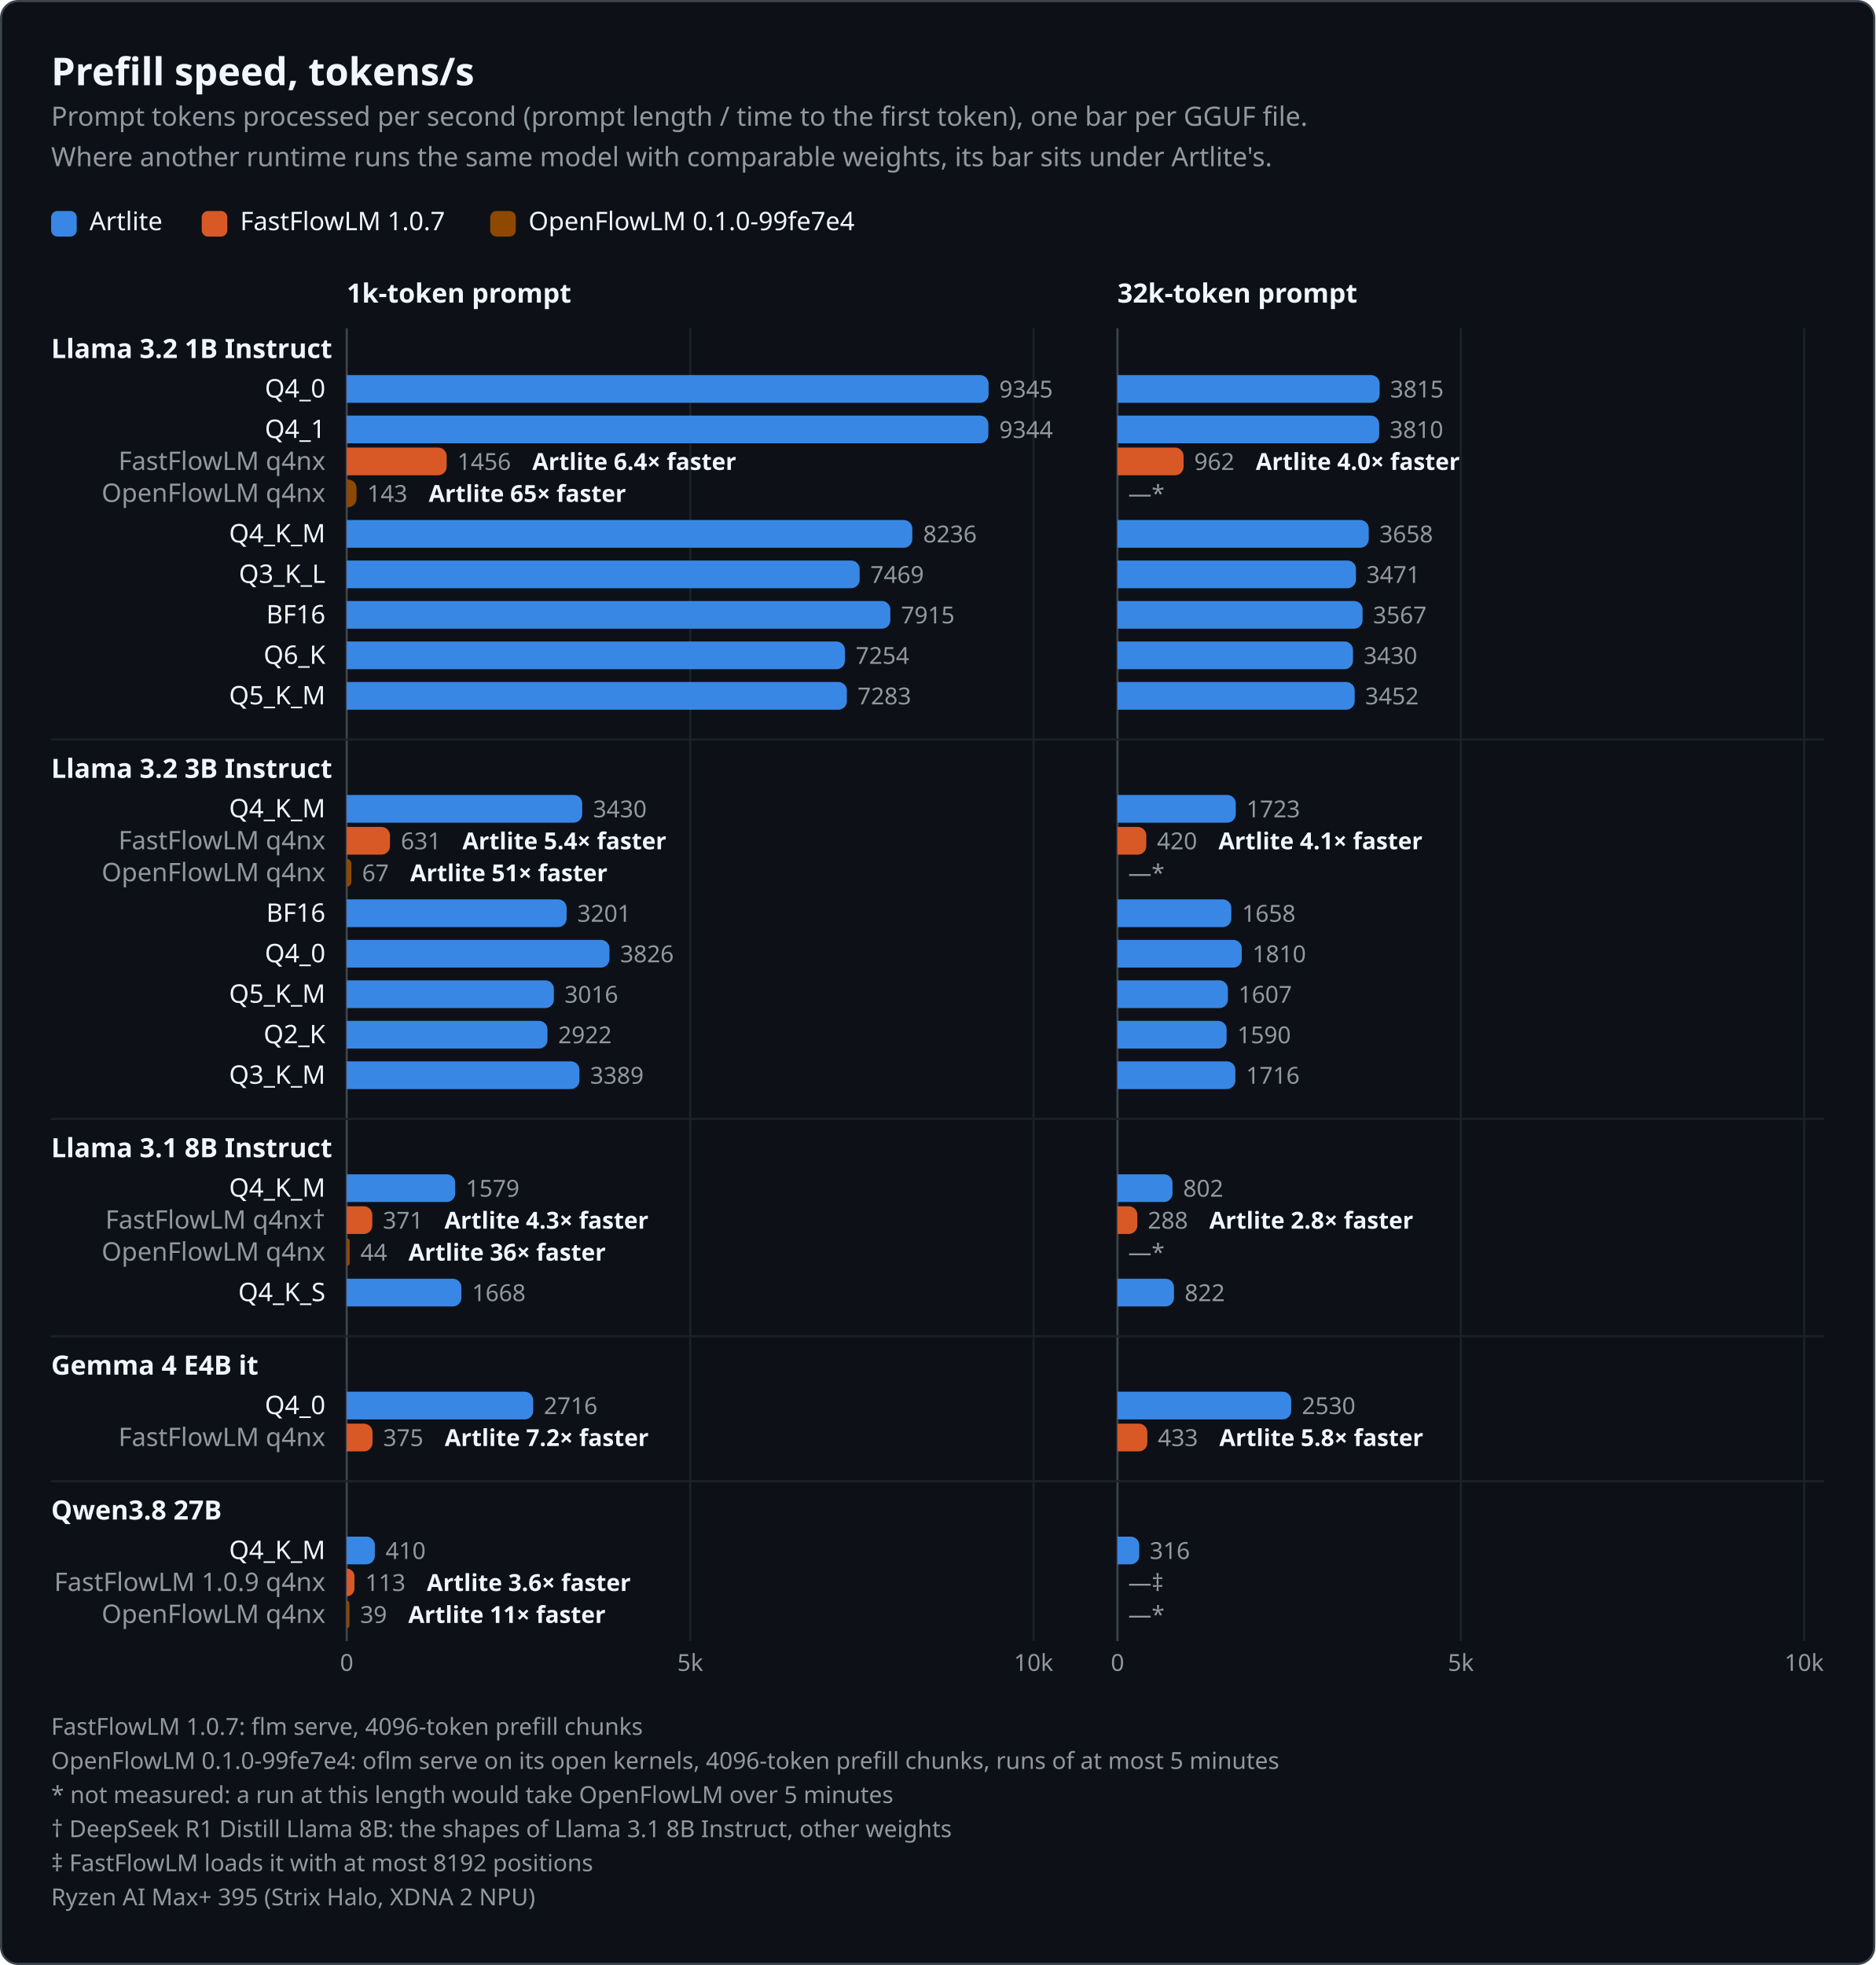
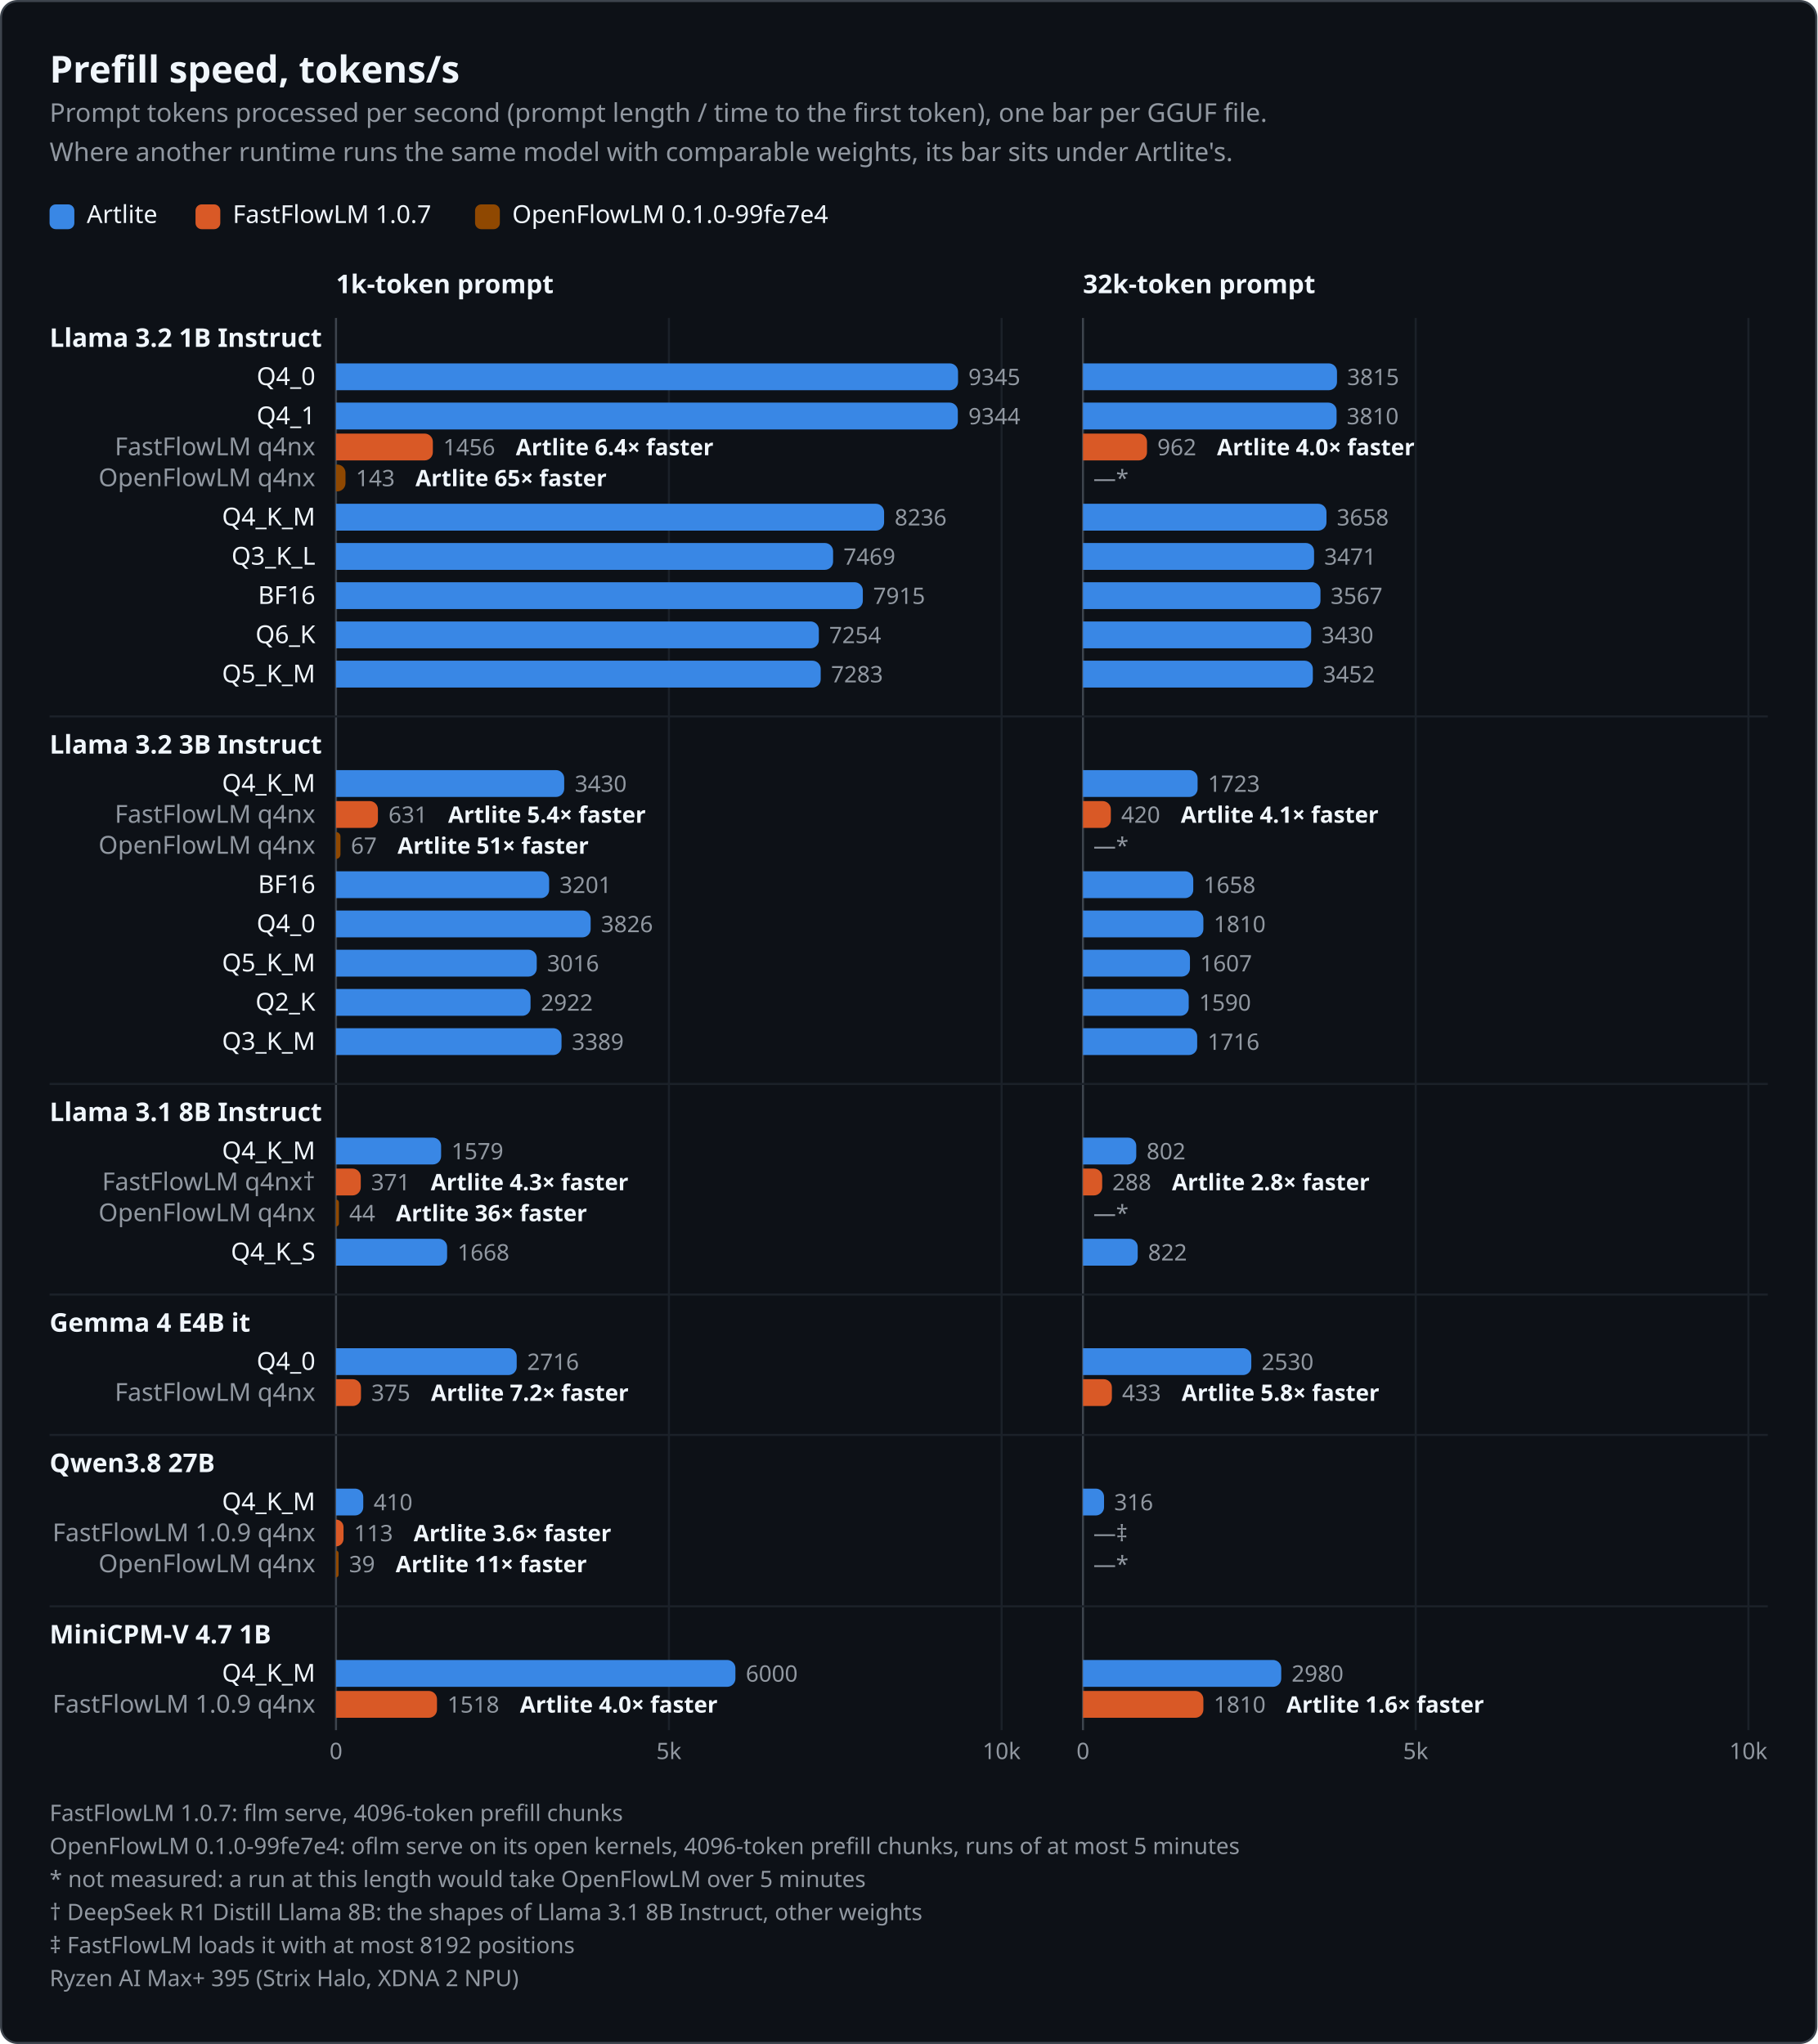
- <svg xmlns="http://www.w3.org/2000/svg" width="880" height="922" viewBox="0 0 880 922" role="img" aria-labelledby="t d">
+ <svg xmlns="http://www.w3.org/2000/svg" width="880" height="990" viewBox="0 0 880 990" role="img" aria-labelledby="t d">
  <style>text{font-family:-apple-system, BlinkMacSystemFont, "Segoe UI", "Noto Sans", Helvetica, Arial, sans-serif;font-size:11px;fill:#9198a1;font-variant-numeric:tabular-nums}.title{font-size:18px;font-weight:600;fill:#f0f6fc}.sub{font-size:12.5px}.h{font-size:12.5px;font-weight:600;fill:#f0f6fc}.lbl{font-size:12px;fill:#f0f6fc}.lbl2{font-size:12px}.strong{font-weight:600;fill:#f0f6fc}.muted{fill:#6e7681}.small{font-size:10px}.halo{paint-order:stroke;stroke:#0d1117;stroke-width:3px;stroke-linejoin:round}.grid{stroke:#1b2129}.axis{stroke:#3d444d}.guide{stroke:#2d333b}.bracket{stroke:#9198a1;fill:none}.ft{fill:#1c5cab}.f0{fill:#3987e5}.l0{stroke:#3987e5;stroke-width:2;fill:none;stroke-linejoin:round;stroke-linecap:round}.d0{fill:#3987e5;stroke:#0d1117;stroke-width:1.5}.b0{fill:#3987e5;fill-opacity:.16}.f1{fill:#d95926}.l1{stroke:#d95926;stroke-width:2;fill:none;stroke-linejoin:round;stroke-linecap:round}.d1{fill:#d95926;stroke:#0d1117;stroke-width:1.5}.b1{fill:#d95926;fill-opacity:.16}.f2{fill:#199e70}.l2{stroke:#199e70;stroke-width:2;fill:none;stroke-linejoin:round;stroke-linecap:round}.d2{fill:#199e70;stroke:#0d1117;stroke-width:1.5}.b2{fill:#199e70;fill-opacity:.16}.f3{fill:#8f4801}.l3{stroke:#8f4801;stroke-width:2;fill:none;stroke-linejoin:round;stroke-linecap:round}.d3{fill:#8f4801;stroke:#0d1117;stroke-width:1.5}.b3{fill:#8f4801;fill-opacity:.16}</style>
-   <rect x="0.5" y="0.5" width="879" height="921" rx="8" fill="#0d1117" stroke="#3d444d" />
+   <rect x="0.5" y="0.5" width="879" height="989" rx="8" fill="#0d1117" stroke="#3d444d" />
  <text x="24.0" y="40.0" class="title">Prefill speed, tokens/s</text>
  <text x="24.0" y="59.0" class="sub">Prompt tokens processed per second (prompt length / time to the first token), one bar per GGUF file.</text>
  <text x="24.0" y="78.0" class="sub">Where another runtime runs the same model with comparable weights, its bar sits under Artlite's.</text>
  <rect x="24" y="99" width="12" height="12" rx="3" class="f0" />
  <text x="42.0" y="108.0" class="lbl">Artlite</text>
  <rect x="94.672" y="99" width="12" height="12" rx="3" class="f1" />
  <text x="112.7" y="108.0" class="lbl">FastFlowLM 1.0.7</text>
  <rect x="230.036" y="99" width="12" height="12" rx="3" class="f3" />
  <text x="248.0" y="108.0" class="lbl">OpenFlowLM 0.1.0-99fe7e4</text>
  <text x="162.7" y="142.0" class="h">1k-token prompt</text>
  <text x="524.4" y="142.0" class="h">32k-token prompt</text>
-   <line x1="162.7" y1="154.0" x2="162.7" y2="770.0" class="axis" />
-   <text x="162.7" y="784.0" text-anchor="middle">0</text>
-   <line x1="323.9" y1="154.0" x2="323.9" y2="770.0" class="grid" />
-   <text x="323.9" y="784.0" text-anchor="middle">5k</text>
-   <line x1="485.0" y1="154.0" x2="485.0" y2="770.0" class="grid" />
-   <text x="485.0" y="784.0" text-anchor="middle">10k</text>
-   <line x1="524.4" y1="154.0" x2="524.4" y2="770.0" class="axis" />
-   <text x="524.4" y="784.0" text-anchor="middle">0</text>
-   <line x1="685.5" y1="154.0" x2="685.5" y2="770.0" class="grid" />
-   <text x="685.5" y="784.0" text-anchor="middle">5k</text>
-   <line x1="846.6" y1="154.0" x2="846.6" y2="770.0" class="grid" />
-   <text x="846.6" y="784.0" text-anchor="middle">10k</text>
+   <line x1="162.7" y1="154.0" x2="162.7" y2="838.0" class="axis" />
+   <text x="162.7" y="852.0" text-anchor="middle">0</text>
+   <line x1="323.9" y1="154.0" x2="323.9" y2="838.0" class="grid" />
+   <text x="323.9" y="852.0" text-anchor="middle">5k</text>
+   <line x1="485.0" y1="154.0" x2="485.0" y2="838.0" class="grid" />
+   <text x="485.0" y="852.0" text-anchor="middle">10k</text>
+   <line x1="524.4" y1="154.0" x2="524.4" y2="838.0" class="axis" />
+   <text x="524.4" y="852.0" text-anchor="middle">0</text>
+   <line x1="685.5" y1="154.0" x2="685.5" y2="838.0" class="grid" />
+   <text x="685.5" y="852.0" text-anchor="middle">5k</text>
+   <line x1="846.6" y1="154.0" x2="846.6" y2="838.0" class="grid" />
+   <text x="846.6" y="852.0" text-anchor="middle">10k</text>
  <text x="24" y="168.0" class="h">Llama 3.2 1B Instruct</text>
  <text x="152.7" y="186.5" text-anchor="end" class="lbl">Q4_0</text>
  <path d="M162.7,176.0h297.2a4.0,4.0 0 0 1 4.0,4.0v5.0a4.0,4.0 0 0 1 -4.0,4.0h-297.2z" class="f0" />
  <text x="468.9" y="186.5">9345</text>
  <path d="M524.4,176.0h119.0a4.0,4.0 0 0 1 4.0,4.0v5.0a4.0,4.0 0 0 1 -4.0,4.0h-119.0z" class="f0" />
  <text x="652.3" y="186.5">3815</text>
  <text x="152.7" y="205.5" text-anchor="end" class="lbl">Q4_1</text>
  <path d="M162.7,195.0h297.1a4.0,4.0 0 0 1 4.0,4.0v5.0a4.0,4.0 0 0 1 -4.0,4.0h-297.1z" class="f0" />
  <text x="468.9" y="205.5">9344</text>
  <path d="M524.4,195.0h118.8a4.0,4.0 0 0 1 4.0,4.0v5.0a4.0,4.0 0 0 1 -4.0,4.0h-118.8z" class="f0" />
  <text x="652.1" y="205.5">3810</text>
  <text x="152.7" y="220.5" text-anchor="end" class="lbl2">FastFlowLM q4nx</text>
  <path d="M162.7,210.0h42.9a4.0,4.0 0 0 1 4.0,4.0v5.0a4.0,4.0 0 0 1 -4.0,4.0h-42.9z" class="f1" />
  <text x="214.6" y="220.5">1456<tspan dx="10" class="strong">Artlite 6.4× faster</tspan>
  </text>
  <path d="M524.4,210.0h27.0a4.0,4.0 0 0 1 4.0,4.0v5.0a4.0,4.0 0 0 1 -4.0,4.0h-27.0z" class="f1" />
  <text x="560.4" y="220.5">962<tspan dx="10" class="strong">Artlite 4.0× faster</tspan>
  </text>
  <text x="152.7" y="235.5" text-anchor="end" class="lbl2">OpenFlowLM q4nx</text>
  <path d="M162.7,225.0h0.6a4.0,4.0 0 0 1 4.0,4.0v5.0a4.0,4.0 0 0 1 -4.0,4.0h-0.6z" class="f3" />
  <text x="172.3" y="235.5">143<tspan dx="10" class="strong">Artlite 65× faster</tspan>
  </text>
  <text x="529.4" y="235.5">—*</text>
  <text x="152.7" y="254.5" text-anchor="end" class="lbl">Q4_K_M</text>
  <path d="M162.7,244.0h261.4a4.0,4.0 0 0 1 4.0,4.0v5.0a4.0,4.0 0 0 1 -4.0,4.0h-261.4z" class="f0" />
  <text x="433.2" y="254.5">8236</text>
  <path d="M524.4,244.0h113.9a4.0,4.0 0 0 1 4.0,4.0v5.0a4.0,4.0 0 0 1 -4.0,4.0h-113.9z" class="f0" />
  <text x="647.3" y="254.5">3658</text>
  <text x="152.7" y="273.5" text-anchor="end" class="lbl">Q3_K_L</text>
  <path d="M162.7,263.0h236.7a4.0,4.0 0 0 1 4.0,4.0v5.0a4.0,4.0 0 0 1 -4.0,4.0h-236.7z" class="f0" />
  <text x="408.4" y="273.5">7469</text>
  <path d="M524.4,263.0h107.9a4.0,4.0 0 0 1 4.0,4.0v5.0a4.0,4.0 0 0 1 -4.0,4.0h-107.9z" class="f0" />
  <text x="641.2" y="273.5">3471</text>
  <text x="152.7" y="292.5" text-anchor="end" class="lbl">BF16</text>
  <path d="M162.7,282.0h251.1a4.0,4.0 0 0 1 4.0,4.0v5.0a4.0,4.0 0 0 1 -4.0,4.0h-251.1z" class="f0" />
  <text x="422.8" y="292.5">7915</text>
  <path d="M524.4,282.0h111.0a4.0,4.0 0 0 1 4.0,4.0v5.0a4.0,4.0 0 0 1 -4.0,4.0h-111.0z" class="f0" />
  <text x="644.3" y="292.5">3567</text>
  <text x="152.7" y="311.5" text-anchor="end" class="lbl">Q6_K</text>
  <path d="M162.7,301.0h229.8a4.0,4.0 0 0 1 4.0,4.0v5.0a4.0,4.0 0 0 1 -4.0,4.0h-229.8z" class="f0" />
  <text x="401.5" y="311.5">7254</text>
  <path d="M524.4,301.0h106.5a4.0,4.0 0 0 1 4.0,4.0v5.0a4.0,4.0 0 0 1 -4.0,4.0h-106.5z" class="f0" />
  <text x="639.9" y="311.5">3430</text>
  <text x="152.7" y="330.5" text-anchor="end" class="lbl">Q5_K_M</text>
  <path d="M162.7,320.0h230.7a4.0,4.0 0 0 1 4.0,4.0v5.0a4.0,4.0 0 0 1 -4.0,4.0h-230.7z" class="f0" />
  <text x="402.4" y="330.5">7283</text>
  <path d="M524.4,320.0h107.3a4.0,4.0 0 0 1 4.0,4.0v5.0a4.0,4.0 0 0 1 -4.0,4.0h-107.3z" class="f0" />
  <text x="640.6" y="330.5">3452</text>
  <line x1="24" y1="347.0" x2="856" y2="347.0" class="grid" />
  <text x="24" y="365.0" class="h">Llama 3.2 3B Instruct</text>
  <text x="152.7" y="383.5" text-anchor="end" class="lbl">Q4_K_M</text>
  <path d="M162.7,373.0h106.5a4.0,4.0 0 0 1 4.0,4.0v5.0a4.0,4.0 0 0 1 -4.0,4.0h-106.5z" class="f0" />
  <text x="278.3" y="383.5">3430</text>
  <path d="M524.4,373.0h51.5a4.0,4.0 0 0 1 4.0,4.0v5.0a4.0,4.0 0 0 1 -4.0,4.0h-51.5z" class="f0" />
  <text x="584.9" y="383.5">1723</text>
  <text x="152.7" y="398.5" text-anchor="end" class="lbl2">FastFlowLM q4nx</text>
  <path d="M162.7,388.0h16.3a4.0,4.0 0 0 1 4.0,4.0v5.0a4.0,4.0 0 0 1 -4.0,4.0h-16.3z" class="f1" />
  <text x="188.1" y="398.5">631<tspan dx="10" class="strong">Artlite 5.4× faster</tspan>
  </text>
  <path d="M524.4,388.0h9.5a4.0,4.0 0 0 1 4.0,4.0v5.0a4.0,4.0 0 0 1 -4.0,4.0h-9.5z" class="f1" />
  <text x="542.9" y="398.5">420<tspan dx="10" class="strong">Artlite 4.1× faster</tspan>
  </text>
  <text x="152.7" y="413.5" text-anchor="end" class="lbl2">OpenFlowLM q4nx</text>
  <path d="M162.7,403.0h0.0a2.159,2.159 0 0 1 2.159,2.159v8.7a2.159,2.159 0 0 1 -2.159,2.159h0.0z" class="f3" />
  <text x="169.9" y="413.5">67<tspan dx="10" class="strong">Artlite 51× faster</tspan>
  </text>
  <text x="529.4" y="413.5">—*</text>
  <text x="152.7" y="432.5" text-anchor="end" class="lbl">BF16</text>
  <path d="M162.7,422.0h99.2a4.0,4.0 0 0 1 4.0,4.0v5.0a4.0,4.0 0 0 1 -4.0,4.0h-99.2z" class="f0" />
  <text x="270.9" y="432.5">3201</text>
  <path d="M524.4,422.0h49.4a4.0,4.0 0 0 1 4.0,4.0v5.0a4.0,4.0 0 0 1 -4.0,4.0h-49.4z" class="f0" />
  <text x="582.8" y="432.5">1658</text>
  <text x="152.7" y="451.5" text-anchor="end" class="lbl">Q4_0</text>
  <path d="M162.7,441.0h119.3a4.0,4.0 0 0 1 4.0,4.0v5.0a4.0,4.0 0 0 1 -4.0,4.0h-119.3z" class="f0" />
  <text x="291.0" y="451.5">3826</text>
  <path d="M524.4,441.0h54.3a4.0,4.0 0 0 1 4.0,4.0v5.0a4.0,4.0 0 0 1 -4.0,4.0h-54.3z" class="f0" />
  <text x="587.7" y="451.5">1810</text>
  <text x="152.7" y="470.5" text-anchor="end" class="lbl">Q5_K_M</text>
  <path d="M162.7,460.0h93.2a4.0,4.0 0 0 1 4.0,4.0v5.0a4.0,4.0 0 0 1 -4.0,4.0h-93.2z" class="f0" />
  <text x="264.9" y="470.5">3016</text>
  <path d="M524.4,460.0h47.8a4.0,4.0 0 0 1 4.0,4.0v5.0a4.0,4.0 0 0 1 -4.0,4.0h-47.8z" class="f0" />
  <text x="581.1" y="470.5">1607</text>
  <text x="152.7" y="489.5" text-anchor="end" class="lbl">Q2_K</text>
  <path d="M162.7,479.0h90.2a4.0,4.0 0 0 1 4.0,4.0v5.0a4.0,4.0 0 0 1 -4.0,4.0h-90.2z" class="f0" />
  <text x="261.9" y="489.5">2922</text>
  <path d="M524.4,479.0h47.2a4.0,4.0 0 0 1 4.0,4.0v5.0a4.0,4.0 0 0 1 -4.0,4.0h-47.2z" class="f0" />
  <text x="580.6" y="489.5">1590</text>
  <text x="152.7" y="508.5" text-anchor="end" class="lbl">Q3_K_M</text>
  <path d="M162.7,498.0h105.2a4.0,4.0 0 0 1 4.0,4.0v5.0a4.0,4.0 0 0 1 -4.0,4.0h-105.2z" class="f0" />
  <text x="276.9" y="508.5">3389</text>
  <path d="M524.4,498.0h51.3a4.0,4.0 0 0 1 4.0,4.0v5.0a4.0,4.0 0 0 1 -4.0,4.0h-51.3z" class="f0" />
  <text x="584.7" y="508.5">1716</text>
  <line x1="24" y1="525.0" x2="856" y2="525.0" class="grid" />
  <text x="24" y="543.0" class="h">Llama 3.1 8B Instruct</text>
  <text x="152.7" y="561.5" text-anchor="end" class="lbl">Q4_K_M</text>
  <path d="M162.7,551.0h46.9a4.0,4.0 0 0 1 4.0,4.0v5.0a4.0,4.0 0 0 1 -4.0,4.0h-46.9z" class="f0" />
  <text x="218.6" y="561.5">1579</text>
  <path d="M524.4,551.0h21.8a4.0,4.0 0 0 1 4.0,4.0v5.0a4.0,4.0 0 0 1 -4.0,4.0h-21.8z" class="f0" />
  <text x="555.2" y="561.5">802</text>
  <text x="152.7" y="576.5" text-anchor="end" class="lbl2">FastFlowLM q4nx†</text>
  <path d="M162.7,566.0h8.0a4.0,4.0 0 0 1 4.0,4.0v5.0a4.0,4.0 0 0 1 -4.0,4.0h-8.0z" class="f1" />
  <text x="179.7" y="576.5">371<tspan dx="10" class="strong">Artlite 4.3× faster</tspan>
  </text>
  <path d="M524.4,566.0h5.3a4.0,4.0 0 0 1 4.0,4.0v5.0a4.0,4.0 0 0 1 -4.0,4.0h-5.3z" class="f1" />
  <text x="538.6" y="576.5">288<tspan dx="10" class="strong">Artlite 2.8× faster</tspan>
  </text>
  <text x="152.7" y="591.5" text-anchor="end" class="lbl2">OpenFlowLM q4nx</text>
  <path d="M162.7,581.0h0.0a1.418,1.418 0 0 1 1.418,1.418v10.2a1.418,1.418 0 0 1 -1.418,1.418h0.0z" class="f3" />
  <text x="169.1" y="591.5">44<tspan dx="10" class="strong">Artlite 36× faster</tspan>
  </text>
  <text x="529.4" y="591.5">—*</text>
  <text x="152.7" y="610.5" text-anchor="end" class="lbl">Q4_K_S</text>
  <path d="M162.7,600.0h49.8a4.0,4.0 0 0 1 4.0,4.0v5.0a4.0,4.0 0 0 1 -4.0,4.0h-49.8z" class="f0" />
  <text x="221.5" y="610.5">1668</text>
  <path d="M524.4,600.0h22.5a4.0,4.0 0 0 1 4.0,4.0v5.0a4.0,4.0 0 0 1 -4.0,4.0h-22.5z" class="f0" />
  <text x="555.9" y="610.5">822</text>
  <line x1="24" y1="627.0" x2="856" y2="627.0" class="grid" />
  <text x="24" y="645.0" class="h">Gemma 4 E4B it</text>
  <text x="152.7" y="663.5" text-anchor="end" class="lbl">Q4_0</text>
  <path d="M162.7,653.0h83.5a4.0,4.0 0 0 1 4.0,4.0v5.0a4.0,4.0 0 0 1 -4.0,4.0h-83.5z" class="f0" />
  <text x="255.2" y="663.5">2716</text>
  <path d="M524.4,653.0h77.5a4.0,4.0 0 0 1 4.0,4.0v5.0a4.0,4.0 0 0 1 -4.0,4.0h-77.5z" class="f0" />
  <text x="610.9" y="663.5">2530</text>
  <text x="152.7" y="678.5" text-anchor="end" class="lbl2">FastFlowLM q4nx</text>
  <path d="M162.7,668.0h8.1a4.0,4.0 0 0 1 4.0,4.0v5.0a4.0,4.0 0 0 1 -4.0,4.0h-8.1z" class="f1" />
  <text x="179.8" y="678.5">375<tspan dx="10" class="strong">Artlite 7.2× faster</tspan>
  </text>
  <path d="M524.4,668.0h10.0a4.0,4.0 0 0 1 4.0,4.0v5.0a4.0,4.0 0 0 1 -4.0,4.0h-10.0z" class="f1" />
  <text x="543.3" y="678.5">433<tspan dx="10" class="strong">Artlite 5.8× faster</tspan>
  </text>
  <line x1="24" y1="695.0" x2="856" y2="695.0" class="grid" />
  <text x="24" y="713.0" class="h">Qwen3.8 27B</text>
  <text x="152.7" y="731.5" text-anchor="end" class="lbl">Q4_K_M</text>
  <path d="M162.7,721.0h9.2a4.0,4.0 0 0 1 4.0,4.0v5.0a4.0,4.0 0 0 1 -4.0,4.0h-9.2z" class="f0" />
  <text x="180.9" y="731.5">410</text>
  <path d="M524.4,721.0h6.2a4.0,4.0 0 0 1 4.0,4.0v5.0a4.0,4.0 0 0 1 -4.0,4.0h-6.2z" class="f0" />
  <text x="539.5" y="731.5">316</text>
  <text x="152.7" y="746.5" text-anchor="end" class="lbl2">FastFlowLM 1.0.9 q4nx</text>
  <path d="M162.7,736.0h0.0a3.642,3.642 0 0 1 3.642,3.642v5.7a3.642,3.642 0 0 1 -3.642,3.642h0.0z" class="f1" />
  <text x="171.4" y="746.5">113<tspan dx="10" class="strong">Artlite 3.6× faster</tspan>
  </text>
  <text x="529.4" y="746.5">—‡</text>
  <text x="152.7" y="761.5" text-anchor="end" class="lbl2">OpenFlowLM q4nx</text>
  <path d="M162.7,751.0h0.0a1.257,1.257 0 0 1 1.257,1.257v10.5a1.257,1.257 0 0 1 -1.257,1.257h0.0z" class="f3" />
  <text x="169.0" y="761.5">39<tspan dx="10" class="strong">Artlite 11× faster</tspan>
  </text>
  <text x="529.4" y="761.5">—*</text>
-   <text x="24.0" y="814.0">FastFlowLM 1.0.7: flm serve, 4096-token prefill chunks</text>
-   <text x="24.0" y="830.0">OpenFlowLM 0.1.0-99fe7e4: oflm serve on its open kernels, 4096-token prefill chunks, runs of at most 5 minutes</text>
-   <text x="24.0" y="846.0">* not measured: a run at this length would take OpenFlowLM over 5 minutes</text>
-   <text x="24.0" y="862.0">† DeepSeek R1 Distill Llama 8B: the shapes of Llama 3.1 8B Instruct, other weights</text>
-   <text x="24.0" y="878.0">‡ FastFlowLM loads it with at most 8192 positions</text>
-   <text x="24.0" y="894.0">Ryzen AI Max+ 395 (Strix Halo, XDNA 2 NPU)</text>
+   <line x1="24" y1="778.0" x2="856" y2="778.0" class="grid" />
+   <text x="24" y="796.0" class="h">MiniCPM-V 4.7 1B</text>
+   <text x="152.7" y="814.5" text-anchor="end" class="lbl">Q4_K_M</text>
+   <path d="M162.7,804.0h189.4a4.0,4.0 0 0 1 4.0,4.0v5.0a4.0,4.0 0 0 1 -4.0,4.0h-189.4z" class="f0" />
+   <text x="361.1" y="814.5">6000</text>
+   <path d="M524.4,804.0h92.0a4.0,4.0 0 0 1 4.0,4.0v5.0a4.0,4.0 0 0 1 -4.0,4.0h-92.0z" class="f0" />
+   <text x="625.4" y="814.5">2980</text>
+   <text x="152.7" y="829.5" text-anchor="end" class="lbl2">FastFlowLM 1.0.9 q4nx</text>
+   <path d="M162.7,819.0h44.9a4.0,4.0 0 0 1 4.0,4.0v5.0a4.0,4.0 0 0 1 -4.0,4.0h-44.9z" class="f1" />
+   <text x="216.6" y="829.5">1518<tspan dx="10" class="strong">Artlite 4.0× faster</tspan>
+   </text>
+   <path d="M524.4,819.0h54.3a4.0,4.0 0 0 1 4.0,4.0v5.0a4.0,4.0 0 0 1 -4.0,4.0h-54.3z" class="f1" />
+   <text x="587.7" y="829.5">1810<tspan dx="10" class="strong">Artlite 1.6× faster</tspan>
+   </text>
+   <text x="24.0" y="882.0">FastFlowLM 1.0.7: flm serve, 4096-token prefill chunks</text>
+   <text x="24.0" y="898.0">OpenFlowLM 0.1.0-99fe7e4: oflm serve on its open kernels, 4096-token prefill chunks, runs of at most 5 minutes</text>
+   <text x="24.0" y="914.0">* not measured: a run at this length would take OpenFlowLM over 5 minutes</text>
+   <text x="24.0" y="930.0">† DeepSeek R1 Distill Llama 8B: the shapes of Llama 3.1 8B Instruct, other weights</text>
+   <text x="24.0" y="946.0">‡ FastFlowLM loads it with at most 8192 positions</text>
+   <text x="24.0" y="962.0">Ryzen AI Max+ 395 (Strix Halo, XDNA 2 NPU)</text>
</svg>
